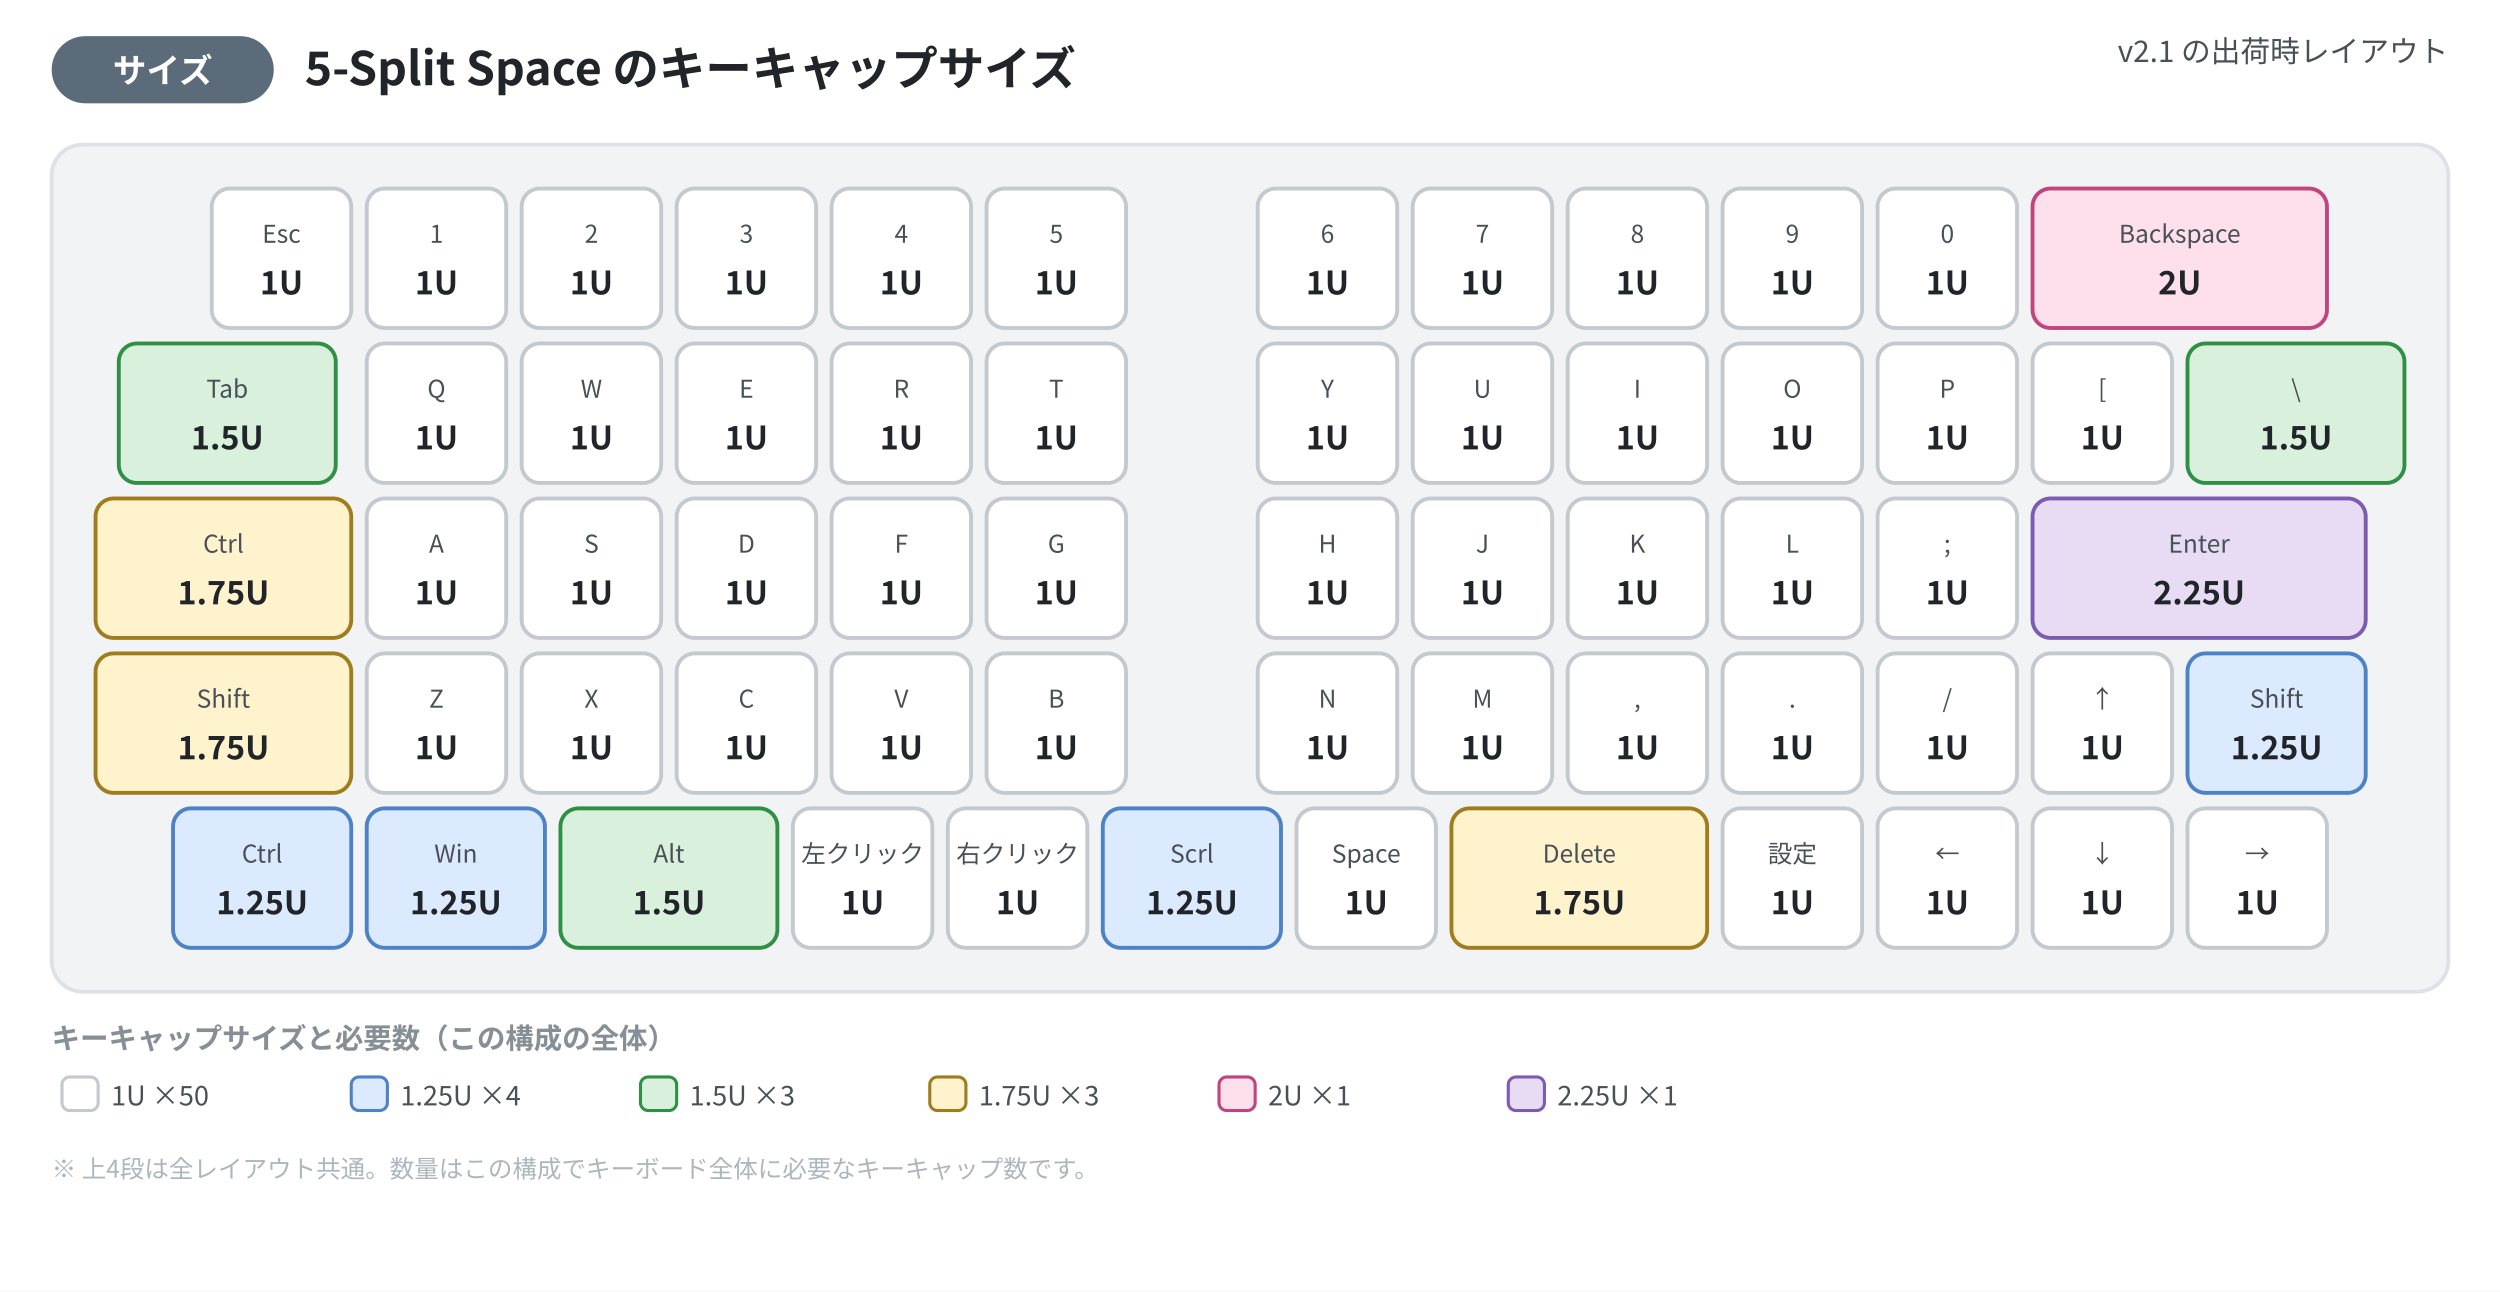
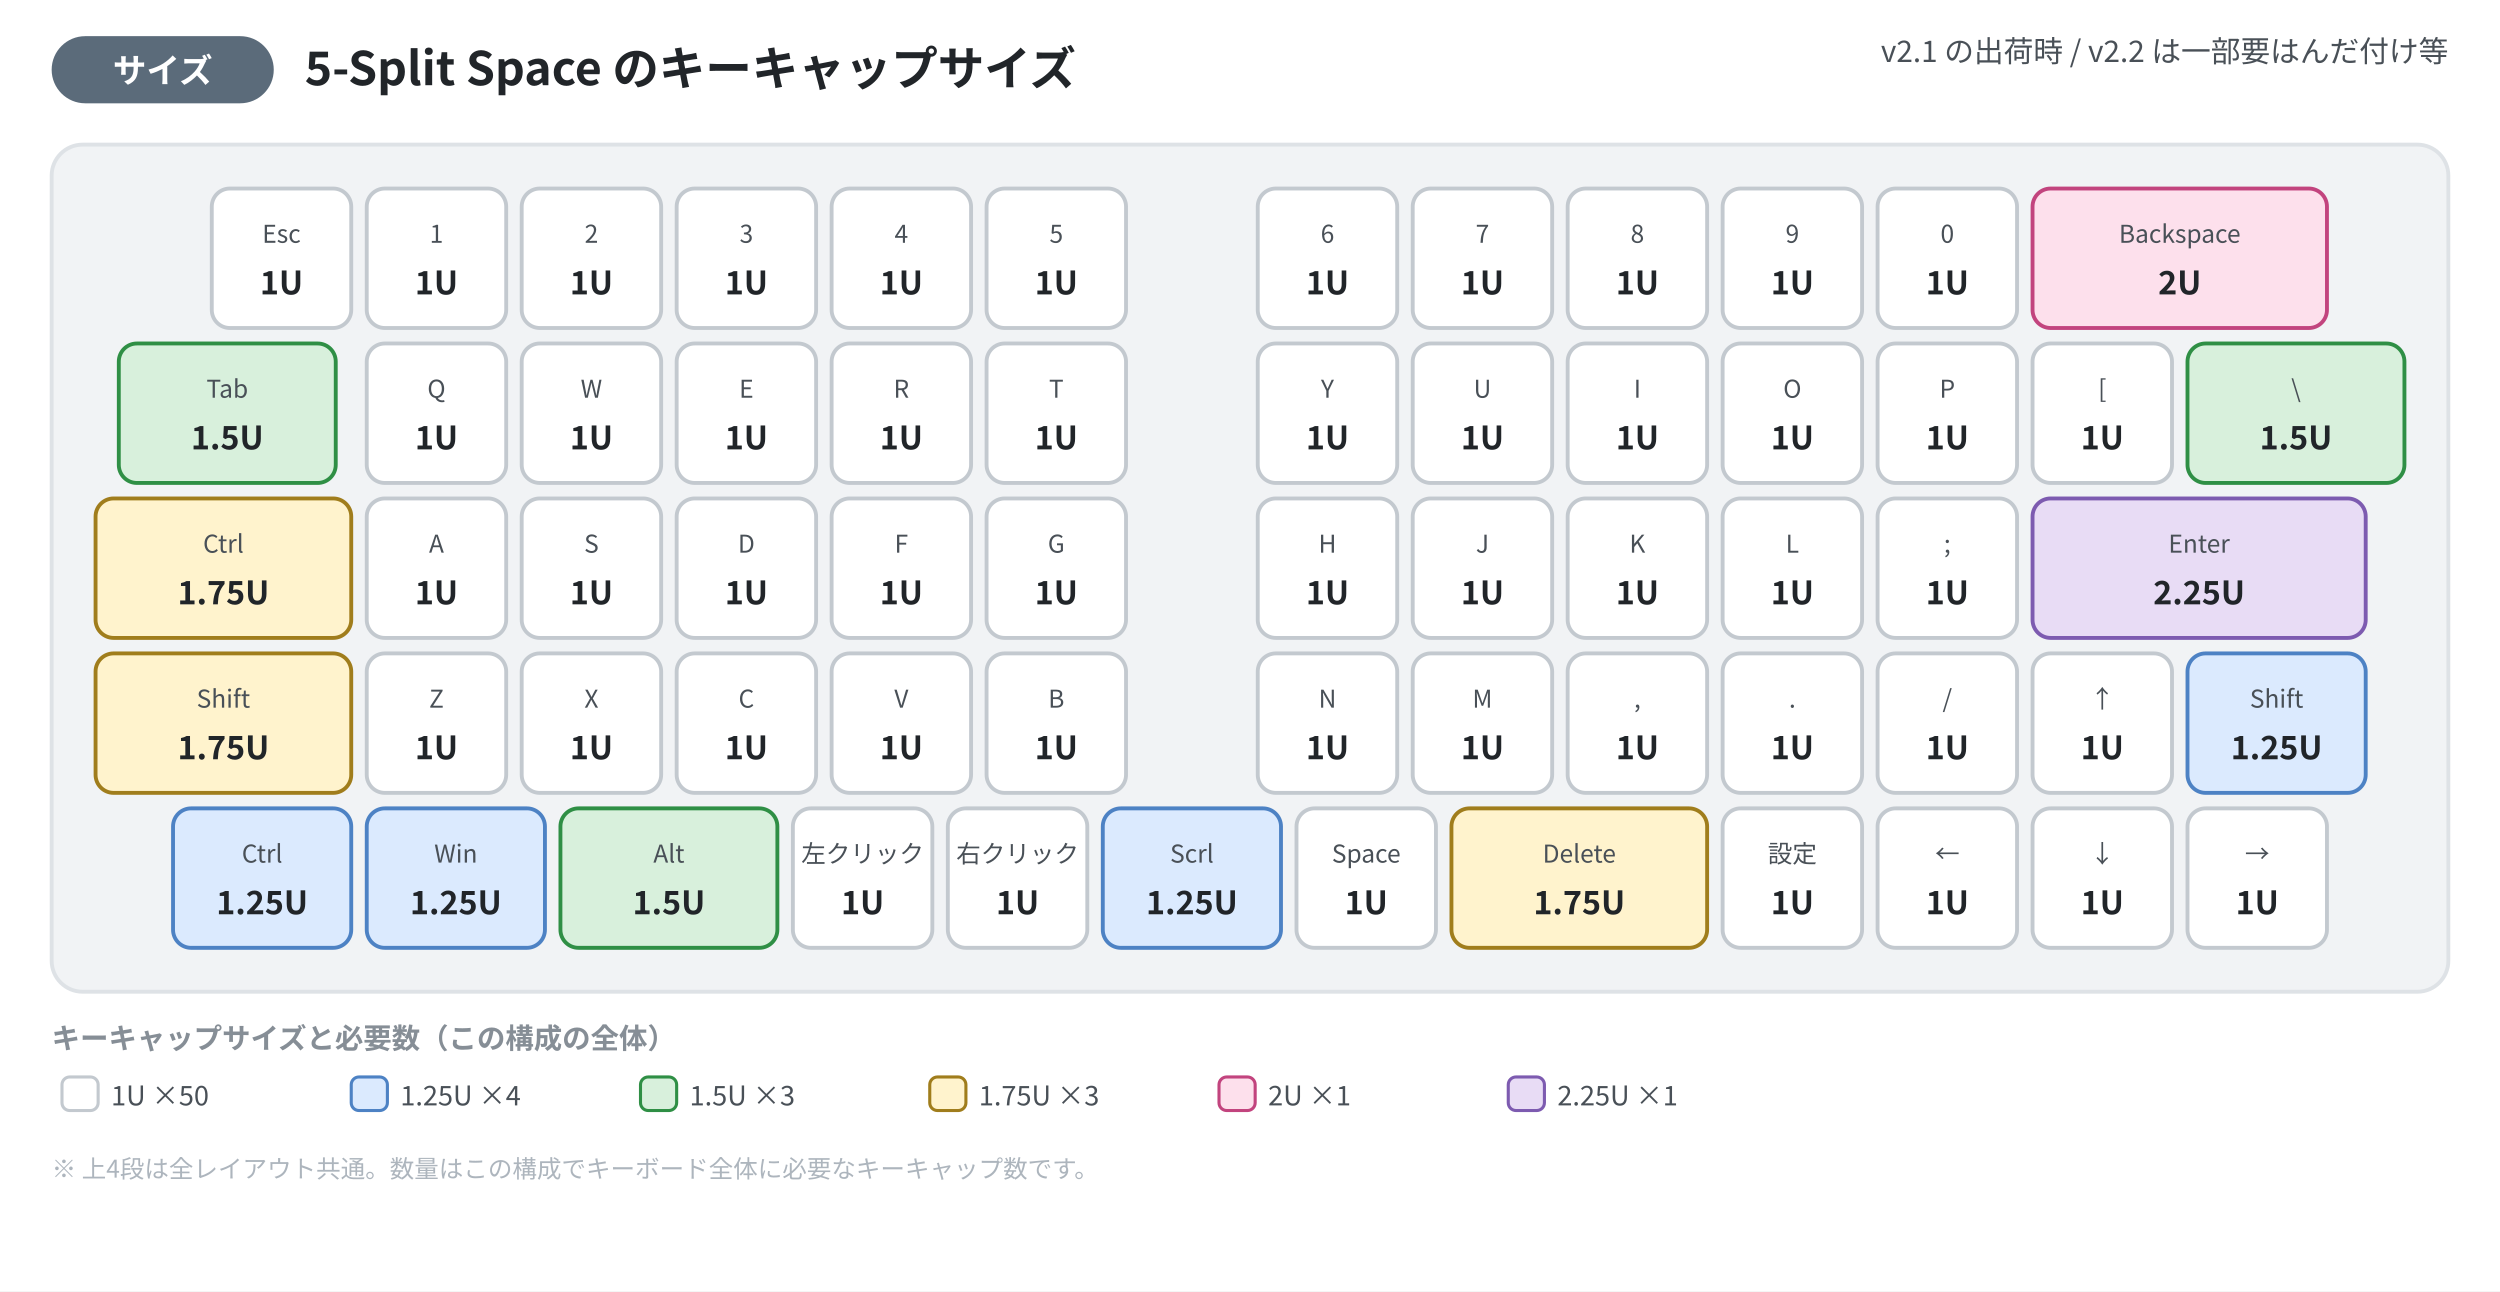
<svg xmlns="http://www.w3.org/2000/svg" width="968" height="500" viewBox="0 0 968 500" font-family="'Noto Sans CJK JP','Noto Sans JP','Hiragino Sans','Yu Gothic UI',sans-serif">
  <defs>
    <marker id="arr" markerWidth="7" markerHeight="7" refX="5" refY="3.5" orient="auto">
      <path d="M0,0 L7,3.5 L0,7 z" fill="#868e96" />
    </marker>
  </defs>
  <rect width="968" height="500" fill="#ffffff" />
  <rect x="20" y="14" width="86" height="26" rx="13" fill="#5b6b7a" />
  <text x="63" y="32" font-size="13" fill="#ffffff" font-weight="700" text-anchor="middle">サイズ</text>
  <text x="118" y="33" font-size="18" fill="#212529" font-weight="700">5-Split Space のキーキャップサイズ</text>
-   <text x="948" y="24" font-size="11.5" fill="#495057" text-anchor="end">v2.1 の出荷時レイアウト</text>
+   <text x="948" y="24" font-size="11.5" fill="#495057" text-anchor="end">v2.1 の出荷時 / v2.2 は一部要はんだ付け等</text>
  <g transform="translate(34,70)">
    <rect x="-14" y="-14" width="928.0" height="328" rx="12" fill="#f1f3f5" stroke="#dee2e6" stroke-width="1.5" />
    <rect x="48.0" y="3.0" width="54.0" height="54.0" rx="7" fill="#ffffff" stroke="#c3c9cf" stroke-width="1.5" />
    <text x="75.0" y="24.0" font-size="9.5" fill="#495057" text-anchor="middle">Esc</text>
    <text x="75.0" y="44.0" font-size="12.5" fill="#212529" font-weight="700" text-anchor="middle">1U</text>
    <rect x="108.0" y="3.0" width="54.0" height="54.0" rx="7" fill="#ffffff" stroke="#c3c9cf" stroke-width="1.5" />
    <text x="135.0" y="24.0" font-size="9.5" fill="#495057" text-anchor="middle">1</text>
    <text x="135.0" y="44.0" font-size="12.5" fill="#212529" font-weight="700" text-anchor="middle">1U</text>
    <rect x="168.0" y="3.0" width="54.0" height="54.0" rx="7" fill="#ffffff" stroke="#c3c9cf" stroke-width="1.5" />
    <text x="195.0" y="24.0" font-size="9.5" fill="#495057" text-anchor="middle">2</text>
    <text x="195.0" y="44.0" font-size="12.5" fill="#212529" font-weight="700" text-anchor="middle">1U</text>
    <rect x="228.0" y="3.0" width="54.0" height="54.0" rx="7" fill="#ffffff" stroke="#c3c9cf" stroke-width="1.5" />
    <text x="255.0" y="24.0" font-size="9.5" fill="#495057" text-anchor="middle">3</text>
    <text x="255.0" y="44.0" font-size="12.5" fill="#212529" font-weight="700" text-anchor="middle">1U</text>
    <rect x="288.0" y="3.0" width="54.0" height="54.0" rx="7" fill="#ffffff" stroke="#c3c9cf" stroke-width="1.5" />
    <text x="315.0" y="24.0" font-size="9.5" fill="#495057" text-anchor="middle">4</text>
    <text x="315.0" y="44.0" font-size="12.5" fill="#212529" font-weight="700" text-anchor="middle">1U</text>
    <rect x="348.0" y="3.0" width="54.0" height="54.0" rx="7" fill="#ffffff" stroke="#c3c9cf" stroke-width="1.5" />
    <text x="375.0" y="24.0" font-size="9.5" fill="#495057" text-anchor="middle">5</text>
    <text x="375.0" y="44.0" font-size="12.5" fill="#212529" font-weight="700" text-anchor="middle">1U</text>
    <rect x="453.0" y="3.0" width="54.0" height="54.0" rx="7" fill="#ffffff" stroke="#c3c9cf" stroke-width="1.5" />
    <text x="480.0" y="24.0" font-size="9.5" fill="#495057" text-anchor="middle">6</text>
    <text x="480.0" y="44.0" font-size="12.5" fill="#212529" font-weight="700" text-anchor="middle">1U</text>
    <rect x="513.0" y="3.0" width="54.0" height="54.0" rx="7" fill="#ffffff" stroke="#c3c9cf" stroke-width="1.5" />
    <text x="540.0" y="24.0" font-size="9.5" fill="#495057" text-anchor="middle">7</text>
    <text x="540.0" y="44.0" font-size="12.5" fill="#212529" font-weight="700" text-anchor="middle">1U</text>
    <rect x="573.0" y="3.0" width="54.0" height="54.0" rx="7" fill="#ffffff" stroke="#c3c9cf" stroke-width="1.5" />
    <text x="600.0" y="24.0" font-size="9.5" fill="#495057" text-anchor="middle">8</text>
    <text x="600.0" y="44.0" font-size="12.5" fill="#212529" font-weight="700" text-anchor="middle">1U</text>
    <rect x="633.0" y="3.0" width="54.0" height="54.0" rx="7" fill="#ffffff" stroke="#c3c9cf" stroke-width="1.5" />
    <text x="660.0" y="24.0" font-size="9.5" fill="#495057" text-anchor="middle">9</text>
    <text x="660.0" y="44.0" font-size="12.5" fill="#212529" font-weight="700" text-anchor="middle">1U</text>
    <rect x="693.0" y="3.0" width="54.0" height="54.0" rx="7" fill="#ffffff" stroke="#c3c9cf" stroke-width="1.5" />
    <text x="720.0" y="24.0" font-size="9.5" fill="#495057" text-anchor="middle">0</text>
    <text x="720.0" y="44.0" font-size="12.5" fill="#212529" font-weight="700" text-anchor="middle">1U</text>
    <rect x="753.0" y="3.0" width="114.0" height="54.0" rx="7" fill="#fde0ec" stroke="#c2447e" stroke-width="1.5" />
    <text x="810.0" y="24.0" font-size="9.5" fill="#495057" text-anchor="middle">Backspace</text>
    <text x="810.0" y="44.0" font-size="12.5" fill="#212529" font-weight="700" text-anchor="middle">2U</text>
    <rect x="12.0" y="63.0" width="84.0" height="54.0" rx="7" fill="#d8f0dc" stroke="#2f8f45" stroke-width="1.5" />
    <text x="54.0" y="84.0" font-size="9.5" fill="#495057" text-anchor="middle">Tab</text>
    <text x="54.0" y="104.0" font-size="12.5" fill="#212529" font-weight="700" text-anchor="middle">1.5U</text>
    <rect x="108.0" y="63.0" width="54.0" height="54.0" rx="7" fill="#ffffff" stroke="#c3c9cf" stroke-width="1.5" />
    <text x="135.0" y="84.0" font-size="9.5" fill="#495057" text-anchor="middle">Q</text>
    <text x="135.0" y="104.0" font-size="12.5" fill="#212529" font-weight="700" text-anchor="middle">1U</text>
    <rect x="168.0" y="63.0" width="54.0" height="54.0" rx="7" fill="#ffffff" stroke="#c3c9cf" stroke-width="1.5" />
    <text x="195.0" y="84.0" font-size="9.5" fill="#495057" text-anchor="middle">W</text>
    <text x="195.0" y="104.0" font-size="12.5" fill="#212529" font-weight="700" text-anchor="middle">1U</text>
    <rect x="228.0" y="63.0" width="54.0" height="54.0" rx="7" fill="#ffffff" stroke="#c3c9cf" stroke-width="1.5" />
    <text x="255.0" y="84.0" font-size="9.5" fill="#495057" text-anchor="middle">E</text>
    <text x="255.0" y="104.0" font-size="12.5" fill="#212529" font-weight="700" text-anchor="middle">1U</text>
    <rect x="288.0" y="63.0" width="54.0" height="54.0" rx="7" fill="#ffffff" stroke="#c3c9cf" stroke-width="1.5" />
    <text x="315.0" y="84.0" font-size="9.5" fill="#495057" text-anchor="middle">R</text>
    <text x="315.0" y="104.0" font-size="12.5" fill="#212529" font-weight="700" text-anchor="middle">1U</text>
    <rect x="348.0" y="63.0" width="54.0" height="54.0" rx="7" fill="#ffffff" stroke="#c3c9cf" stroke-width="1.5" />
    <text x="375.0" y="84.0" font-size="9.5" fill="#495057" text-anchor="middle">T</text>
    <text x="375.0" y="104.0" font-size="12.5" fill="#212529" font-weight="700" text-anchor="middle">1U</text>
    <rect x="453.0" y="63.0" width="54.0" height="54.0" rx="7" fill="#ffffff" stroke="#c3c9cf" stroke-width="1.5" />
    <text x="480.0" y="84.0" font-size="9.5" fill="#495057" text-anchor="middle">Y</text>
    <text x="480.0" y="104.0" font-size="12.5" fill="#212529" font-weight="700" text-anchor="middle">1U</text>
    <rect x="513.0" y="63.0" width="54.0" height="54.0" rx="7" fill="#ffffff" stroke="#c3c9cf" stroke-width="1.5" />
    <text x="540.0" y="84.0" font-size="9.5" fill="#495057" text-anchor="middle">U</text>
    <text x="540.0" y="104.0" font-size="12.5" fill="#212529" font-weight="700" text-anchor="middle">1U</text>
    <rect x="573.0" y="63.0" width="54.0" height="54.0" rx="7" fill="#ffffff" stroke="#c3c9cf" stroke-width="1.5" />
    <text x="600.0" y="84.0" font-size="9.5" fill="#495057" text-anchor="middle">I</text>
    <text x="600.0" y="104.0" font-size="12.5" fill="#212529" font-weight="700" text-anchor="middle">1U</text>
    <rect x="633.0" y="63.0" width="54.0" height="54.0" rx="7" fill="#ffffff" stroke="#c3c9cf" stroke-width="1.5" />
    <text x="660.0" y="84.0" font-size="9.5" fill="#495057" text-anchor="middle">O</text>
    <text x="660.0" y="104.0" font-size="12.5" fill="#212529" font-weight="700" text-anchor="middle">1U</text>
    <rect x="693.0" y="63.0" width="54.0" height="54.0" rx="7" fill="#ffffff" stroke="#c3c9cf" stroke-width="1.5" />
    <text x="720.0" y="84.0" font-size="9.5" fill="#495057" text-anchor="middle">P</text>
    <text x="720.0" y="104.0" font-size="12.5" fill="#212529" font-weight="700" text-anchor="middle">1U</text>
    <rect x="753.0" y="63.0" width="54.0" height="54.0" rx="7" fill="#ffffff" stroke="#c3c9cf" stroke-width="1.5" />
    <text x="780.0" y="84.0" font-size="9.5" fill="#495057" text-anchor="middle">[</text>
    <text x="780.0" y="104.0" font-size="12.5" fill="#212529" font-weight="700" text-anchor="middle">1U</text>
    <rect x="813.0" y="63.0" width="84.0" height="54.0" rx="7" fill="#d8f0dc" stroke="#2f8f45" stroke-width="1.5" />
    <text x="855.0" y="84.0" font-size="9.5" fill="#495057" text-anchor="middle">\</text>
    <text x="855.0" y="104.0" font-size="12.5" fill="#212529" font-weight="700" text-anchor="middle">1.5U</text>
    <rect x="3.0" y="123.0" width="99.0" height="54.0" rx="7" fill="#fff3cd" stroke="#a07d1c" stroke-width="1.5" />
    <text x="52.5" y="144.0" font-size="9.5" fill="#495057" text-anchor="middle">Ctrl</text>
    <text x="52.5" y="164.0" font-size="12.5" fill="#212529" font-weight="700" text-anchor="middle">1.75U</text>
    <rect x="108.0" y="123.0" width="54.0" height="54.0" rx="7" fill="#ffffff" stroke="#c3c9cf" stroke-width="1.5" />
    <text x="135.0" y="144.0" font-size="9.5" fill="#495057" text-anchor="middle">A</text>
    <text x="135.0" y="164.0" font-size="12.5" fill="#212529" font-weight="700" text-anchor="middle">1U</text>
    <rect x="168.0" y="123.0" width="54.0" height="54.0" rx="7" fill="#ffffff" stroke="#c3c9cf" stroke-width="1.5" />
    <text x="195.0" y="144.0" font-size="9.5" fill="#495057" text-anchor="middle">S</text>
    <text x="195.0" y="164.0" font-size="12.5" fill="#212529" font-weight="700" text-anchor="middle">1U</text>
    <rect x="228.0" y="123.0" width="54.0" height="54.0" rx="7" fill="#ffffff" stroke="#c3c9cf" stroke-width="1.5" />
    <text x="255.0" y="144.0" font-size="9.5" fill="#495057" text-anchor="middle">D</text>
    <text x="255.0" y="164.0" font-size="12.5" fill="#212529" font-weight="700" text-anchor="middle">1U</text>
    <rect x="288.0" y="123.0" width="54.0" height="54.0" rx="7" fill="#ffffff" stroke="#c3c9cf" stroke-width="1.5" />
    <text x="315.0" y="144.0" font-size="9.5" fill="#495057" text-anchor="middle">F</text>
    <text x="315.0" y="164.0" font-size="12.5" fill="#212529" font-weight="700" text-anchor="middle">1U</text>
    <rect x="348.0" y="123.0" width="54.0" height="54.0" rx="7" fill="#ffffff" stroke="#c3c9cf" stroke-width="1.5" />
    <text x="375.0" y="144.0" font-size="9.5" fill="#495057" text-anchor="middle">G</text>
    <text x="375.0" y="164.0" font-size="12.5" fill="#212529" font-weight="700" text-anchor="middle">1U</text>
    <rect x="453.0" y="123.0" width="54.0" height="54.0" rx="7" fill="#ffffff" stroke="#c3c9cf" stroke-width="1.5" />
    <text x="480.0" y="144.0" font-size="9.5" fill="#495057" text-anchor="middle">H</text>
    <text x="480.0" y="164.0" font-size="12.5" fill="#212529" font-weight="700" text-anchor="middle">1U</text>
    <rect x="513.0" y="123.0" width="54.0" height="54.0" rx="7" fill="#ffffff" stroke="#c3c9cf" stroke-width="1.5" />
    <text x="540.0" y="144.0" font-size="9.5" fill="#495057" text-anchor="middle">J</text>
    <text x="540.0" y="164.0" font-size="12.5" fill="#212529" font-weight="700" text-anchor="middle">1U</text>
    <rect x="573.0" y="123.0" width="54.0" height="54.0" rx="7" fill="#ffffff" stroke="#c3c9cf" stroke-width="1.5" />
    <text x="600.0" y="144.0" font-size="9.5" fill="#495057" text-anchor="middle">K</text>
    <text x="600.0" y="164.0" font-size="12.5" fill="#212529" font-weight="700" text-anchor="middle">1U</text>
    <rect x="633.0" y="123.0" width="54.0" height="54.0" rx="7" fill="#ffffff" stroke="#c3c9cf" stroke-width="1.5" />
    <text x="660.0" y="144.0" font-size="9.5" fill="#495057" text-anchor="middle">L</text>
    <text x="660.0" y="164.0" font-size="12.5" fill="#212529" font-weight="700" text-anchor="middle">1U</text>
    <rect x="693.0" y="123.0" width="54.0" height="54.0" rx="7" fill="#ffffff" stroke="#c3c9cf" stroke-width="1.5" />
    <text x="720.0" y="144.0" font-size="9.5" fill="#495057" text-anchor="middle">;</text>
    <text x="720.0" y="164.0" font-size="12.5" fill="#212529" font-weight="700" text-anchor="middle">1U</text>
    <rect x="753.0" y="123.0" width="129.0" height="54.0" rx="7" fill="#e8dcf5" stroke="#7d5bb0" stroke-width="1.5" />
    <text x="817.5" y="144.0" font-size="9.5" fill="#495057" text-anchor="middle">Enter</text>
    <text x="817.5" y="164.0" font-size="12.5" fill="#212529" font-weight="700" text-anchor="middle">2.25U</text>
    <rect x="3.0" y="183.0" width="99.0" height="54.0" rx="7" fill="#fff3cd" stroke="#a07d1c" stroke-width="1.5" />
    <text x="52.5" y="204.0" font-size="9.5" fill="#495057" text-anchor="middle">Shift</text>
    <text x="52.5" y="224.0" font-size="12.5" fill="#212529" font-weight="700" text-anchor="middle">1.75U</text>
    <rect x="108.0" y="183.0" width="54.0" height="54.0" rx="7" fill="#ffffff" stroke="#c3c9cf" stroke-width="1.5" />
    <text x="135.0" y="204.0" font-size="9.5" fill="#495057" text-anchor="middle">Z</text>
    <text x="135.0" y="224.0" font-size="12.5" fill="#212529" font-weight="700" text-anchor="middle">1U</text>
    <rect x="168.0" y="183.0" width="54.0" height="54.0" rx="7" fill="#ffffff" stroke="#c3c9cf" stroke-width="1.5" />
    <text x="195.0" y="204.0" font-size="9.5" fill="#495057" text-anchor="middle">X</text>
    <text x="195.0" y="224.0" font-size="12.5" fill="#212529" font-weight="700" text-anchor="middle">1U</text>
    <rect x="228.0" y="183.0" width="54.0" height="54.0" rx="7" fill="#ffffff" stroke="#c3c9cf" stroke-width="1.5" />
    <text x="255.0" y="204.0" font-size="9.5" fill="#495057" text-anchor="middle">C</text>
    <text x="255.0" y="224.0" font-size="12.5" fill="#212529" font-weight="700" text-anchor="middle">1U</text>
    <rect x="288.0" y="183.0" width="54.0" height="54.0" rx="7" fill="#ffffff" stroke="#c3c9cf" stroke-width="1.5" />
    <text x="315.0" y="204.0" font-size="9.5" fill="#495057" text-anchor="middle">V</text>
    <text x="315.0" y="224.0" font-size="12.5" fill="#212529" font-weight="700" text-anchor="middle">1U</text>
    <rect x="348.0" y="183.0" width="54.0" height="54.0" rx="7" fill="#ffffff" stroke="#c3c9cf" stroke-width="1.5" />
    <text x="375.0" y="204.0" font-size="9.5" fill="#495057" text-anchor="middle">B</text>
    <text x="375.0" y="224.0" font-size="12.5" fill="#212529" font-weight="700" text-anchor="middle">1U</text>
    <rect x="453.0" y="183.0" width="54.0" height="54.0" rx="7" fill="#ffffff" stroke="#c3c9cf" stroke-width="1.5" />
    <text x="480.0" y="204.0" font-size="9.5" fill="#495057" text-anchor="middle">N</text>
    <text x="480.0" y="224.0" font-size="12.5" fill="#212529" font-weight="700" text-anchor="middle">1U</text>
    <rect x="513.0" y="183.0" width="54.0" height="54.0" rx="7" fill="#ffffff" stroke="#c3c9cf" stroke-width="1.5" />
    <text x="540.0" y="204.0" font-size="9.5" fill="#495057" text-anchor="middle">M</text>
    <text x="540.0" y="224.0" font-size="12.5" fill="#212529" font-weight="700" text-anchor="middle">1U</text>
    <rect x="573.0" y="183.0" width="54.0" height="54.0" rx="7" fill="#ffffff" stroke="#c3c9cf" stroke-width="1.5" />
    <text x="600.0" y="204.0" font-size="9.5" fill="#495057" text-anchor="middle">,</text>
    <text x="600.0" y="224.0" font-size="12.5" fill="#212529" font-weight="700" text-anchor="middle">1U</text>
    <rect x="633.0" y="183.0" width="54.0" height="54.0" rx="7" fill="#ffffff" stroke="#c3c9cf" stroke-width="1.5" />
    <text x="660.0" y="204.0" font-size="9.5" fill="#495057" text-anchor="middle">.</text>
    <text x="660.0" y="224.0" font-size="12.5" fill="#212529" font-weight="700" text-anchor="middle">1U</text>
    <rect x="693.0" y="183.0" width="54.0" height="54.0" rx="7" fill="#ffffff" stroke="#c3c9cf" stroke-width="1.5" />
    <text x="720.0" y="204.0" font-size="9.5" fill="#495057" text-anchor="middle">/</text>
    <text x="720.0" y="224.0" font-size="12.5" fill="#212529" font-weight="700" text-anchor="middle">1U</text>
    <rect x="753.0" y="183.0" width="54.0" height="54.0" rx="7" fill="#ffffff" stroke="#c3c9cf" stroke-width="1.5" />
    <text x="780.0" y="204.0" font-size="9.5" fill="#495057" text-anchor="middle">↑</text>
    <text x="780.0" y="224.0" font-size="12.5" fill="#212529" font-weight="700" text-anchor="middle">1U</text>
    <rect x="813.0" y="183.0" width="69.0" height="54.0" rx="7" fill="#dbeafe" stroke="#4d82c4" stroke-width="1.5" />
    <text x="847.5" y="204.0" font-size="9.5" fill="#495057" text-anchor="middle">Shift</text>
    <text x="847.5" y="224.0" font-size="12.5" fill="#212529" font-weight="700" text-anchor="middle">1.25U</text>
    <rect x="33.0" y="243.0" width="69.0" height="54.0" rx="7" fill="#dbeafe" stroke="#4d82c4" stroke-width="1.5" />
    <text x="67.5" y="264.0" font-size="9.5" fill="#495057" text-anchor="middle">Ctrl</text>
    <text x="67.5" y="284.0" font-size="12.5" fill="#212529" font-weight="700" text-anchor="middle">1.25U</text>
    <rect x="108.0" y="243.0" width="69.0" height="54.0" rx="7" fill="#dbeafe" stroke="#4d82c4" stroke-width="1.5" />
    <text x="142.5" y="264.0" font-size="9.5" fill="#495057" text-anchor="middle">Win</text>
    <text x="142.5" y="284.0" font-size="12.5" fill="#212529" font-weight="700" text-anchor="middle">1.25U</text>
    <rect x="183.0" y="243.0" width="84.0" height="54.0" rx="7" fill="#d8f0dc" stroke="#2f8f45" stroke-width="1.5" />
    <text x="225.0" y="264.0" font-size="9.5" fill="#495057" text-anchor="middle">Alt</text>
    <text x="225.0" y="284.0" font-size="12.5" fill="#212529" font-weight="700" text-anchor="middle">1.5U</text>
    <rect x="273.0" y="243.0" width="54.0" height="54.0" rx="7" fill="#ffffff" stroke="#c3c9cf" stroke-width="1.5" />
    <text x="300.0" y="264.0" font-size="9.5" fill="#495057" text-anchor="middle">左クリック</text>
    <text x="300.0" y="284.0" font-size="12.5" fill="#212529" font-weight="700" text-anchor="middle">1U</text>
    <rect x="333.0" y="243.0" width="54.0" height="54.0" rx="7" fill="#ffffff" stroke="#c3c9cf" stroke-width="1.5" />
    <text x="360.0" y="264.0" font-size="9.5" fill="#495057" text-anchor="middle">右クリック</text>
    <text x="360.0" y="284.0" font-size="12.5" fill="#212529" font-weight="700" text-anchor="middle">1U</text>
    <rect x="393.0" y="243.0" width="69.0" height="54.0" rx="7" fill="#dbeafe" stroke="#4d82c4" stroke-width="1.5" />
    <text x="427.5" y="264.0" font-size="9.5" fill="#495057" text-anchor="middle">Scrl</text>
    <text x="427.5" y="284.0" font-size="12.5" fill="#212529" font-weight="700" text-anchor="middle">1.25U</text>
    <rect x="468.0" y="243.0" width="54.0" height="54.0" rx="7" fill="#ffffff" stroke="#c3c9cf" stroke-width="1.5" />
    <text x="495.0" y="264.0" font-size="9.5" fill="#495057" text-anchor="middle">Space</text>
    <text x="495.0" y="284.0" font-size="12.5" fill="#212529" font-weight="700" text-anchor="middle">1U</text>
    <rect x="528.0" y="243.0" width="99.0" height="54.0" rx="7" fill="#fff3cd" stroke="#a07d1c" stroke-width="1.5" />
    <text x="577.5" y="264.0" font-size="9.5" fill="#495057" text-anchor="middle">Delete</text>
    <text x="577.5" y="284.0" font-size="12.5" fill="#212529" font-weight="700" text-anchor="middle">1.75U</text>
    <rect x="633.0" y="243.0" width="54.0" height="54.0" rx="7" fill="#ffffff" stroke="#c3c9cf" stroke-width="1.5" />
    <text x="660.0" y="264.0" font-size="9.5" fill="#495057" text-anchor="middle">設定</text>
    <text x="660.0" y="284.0" font-size="12.5" fill="#212529" font-weight="700" text-anchor="middle">1U</text>
    <rect x="693.0" y="243.0" width="54.0" height="54.0" rx="7" fill="#ffffff" stroke="#c3c9cf" stroke-width="1.5" />
    <text x="720.0" y="264.0" font-size="9.5" fill="#495057" text-anchor="middle">←</text>
    <text x="720.0" y="284.0" font-size="12.5" fill="#212529" font-weight="700" text-anchor="middle">1U</text>
    <rect x="753.0" y="243.0" width="54.0" height="54.0" rx="7" fill="#ffffff" stroke="#c3c9cf" stroke-width="1.5" />
    <text x="780.0" y="264.0" font-size="9.5" fill="#495057" text-anchor="middle">↓</text>
    <text x="780.0" y="284.0" font-size="12.5" fill="#212529" font-weight="700" text-anchor="middle">1U</text>
    <rect x="813.0" y="243.0" width="54.0" height="54.0" rx="7" fill="#ffffff" stroke="#c3c9cf" stroke-width="1.5" />
    <text x="840.0" y="264.0" font-size="9.5" fill="#495057" text-anchor="middle">→</text>
    <text x="840.0" y="284.0" font-size="12.5" fill="#212529" font-weight="700" text-anchor="middle">1U</text>
  </g>
  <text x="20" y="406" font-size="11" fill="#868e96" font-weight="700">キーキャップサイズと必要数（この構成の全体）</text>
  <rect x="24" y="417" width="14" height="13" rx="3" fill="#ffffff" stroke="#c3c9cf" stroke-width="1.2" />
  <text x="43" y="428" font-size="10.5" fill="#495057">1U ×50</text>
  <rect x="136" y="417" width="14" height="13" rx="3" fill="#dbeafe" stroke="#4d82c4" stroke-width="1.2" />
  <text x="155" y="428" font-size="10.5" fill="#495057">1.25U ×4</text>
  <rect x="248" y="417" width="14" height="13" rx="3" fill="#d8f0dc" stroke="#2f8f45" stroke-width="1.2" />
  <text x="267" y="428" font-size="10.5" fill="#495057">1.5U ×3</text>
  <rect x="360" y="417" width="14" height="13" rx="3" fill="#fff3cd" stroke="#a07d1c" stroke-width="1.2" />
  <text x="379" y="428" font-size="10.5" fill="#495057">1.75U ×3</text>
  <rect x="472" y="417" width="14" height="13" rx="3" fill="#fde0ec" stroke="#c2447e" stroke-width="1.2" />
  <text x="491" y="428" font-size="10.5" fill="#495057">2U ×1</text>
  <rect x="584" y="417" width="14" height="13" rx="3" fill="#e8dcf5" stroke="#7d5bb0" stroke-width="1.2" />
  <text x="603" y="428" font-size="10.5" fill="#495057">2.25U ×1</text>
  <text x="20" y="456" font-size="9.5" fill="#adb5bd">※ 上4段は全レイアウト共通。数量はこの構成でキーボード全体に必要なキーキャップ数です。</text>
</svg>
